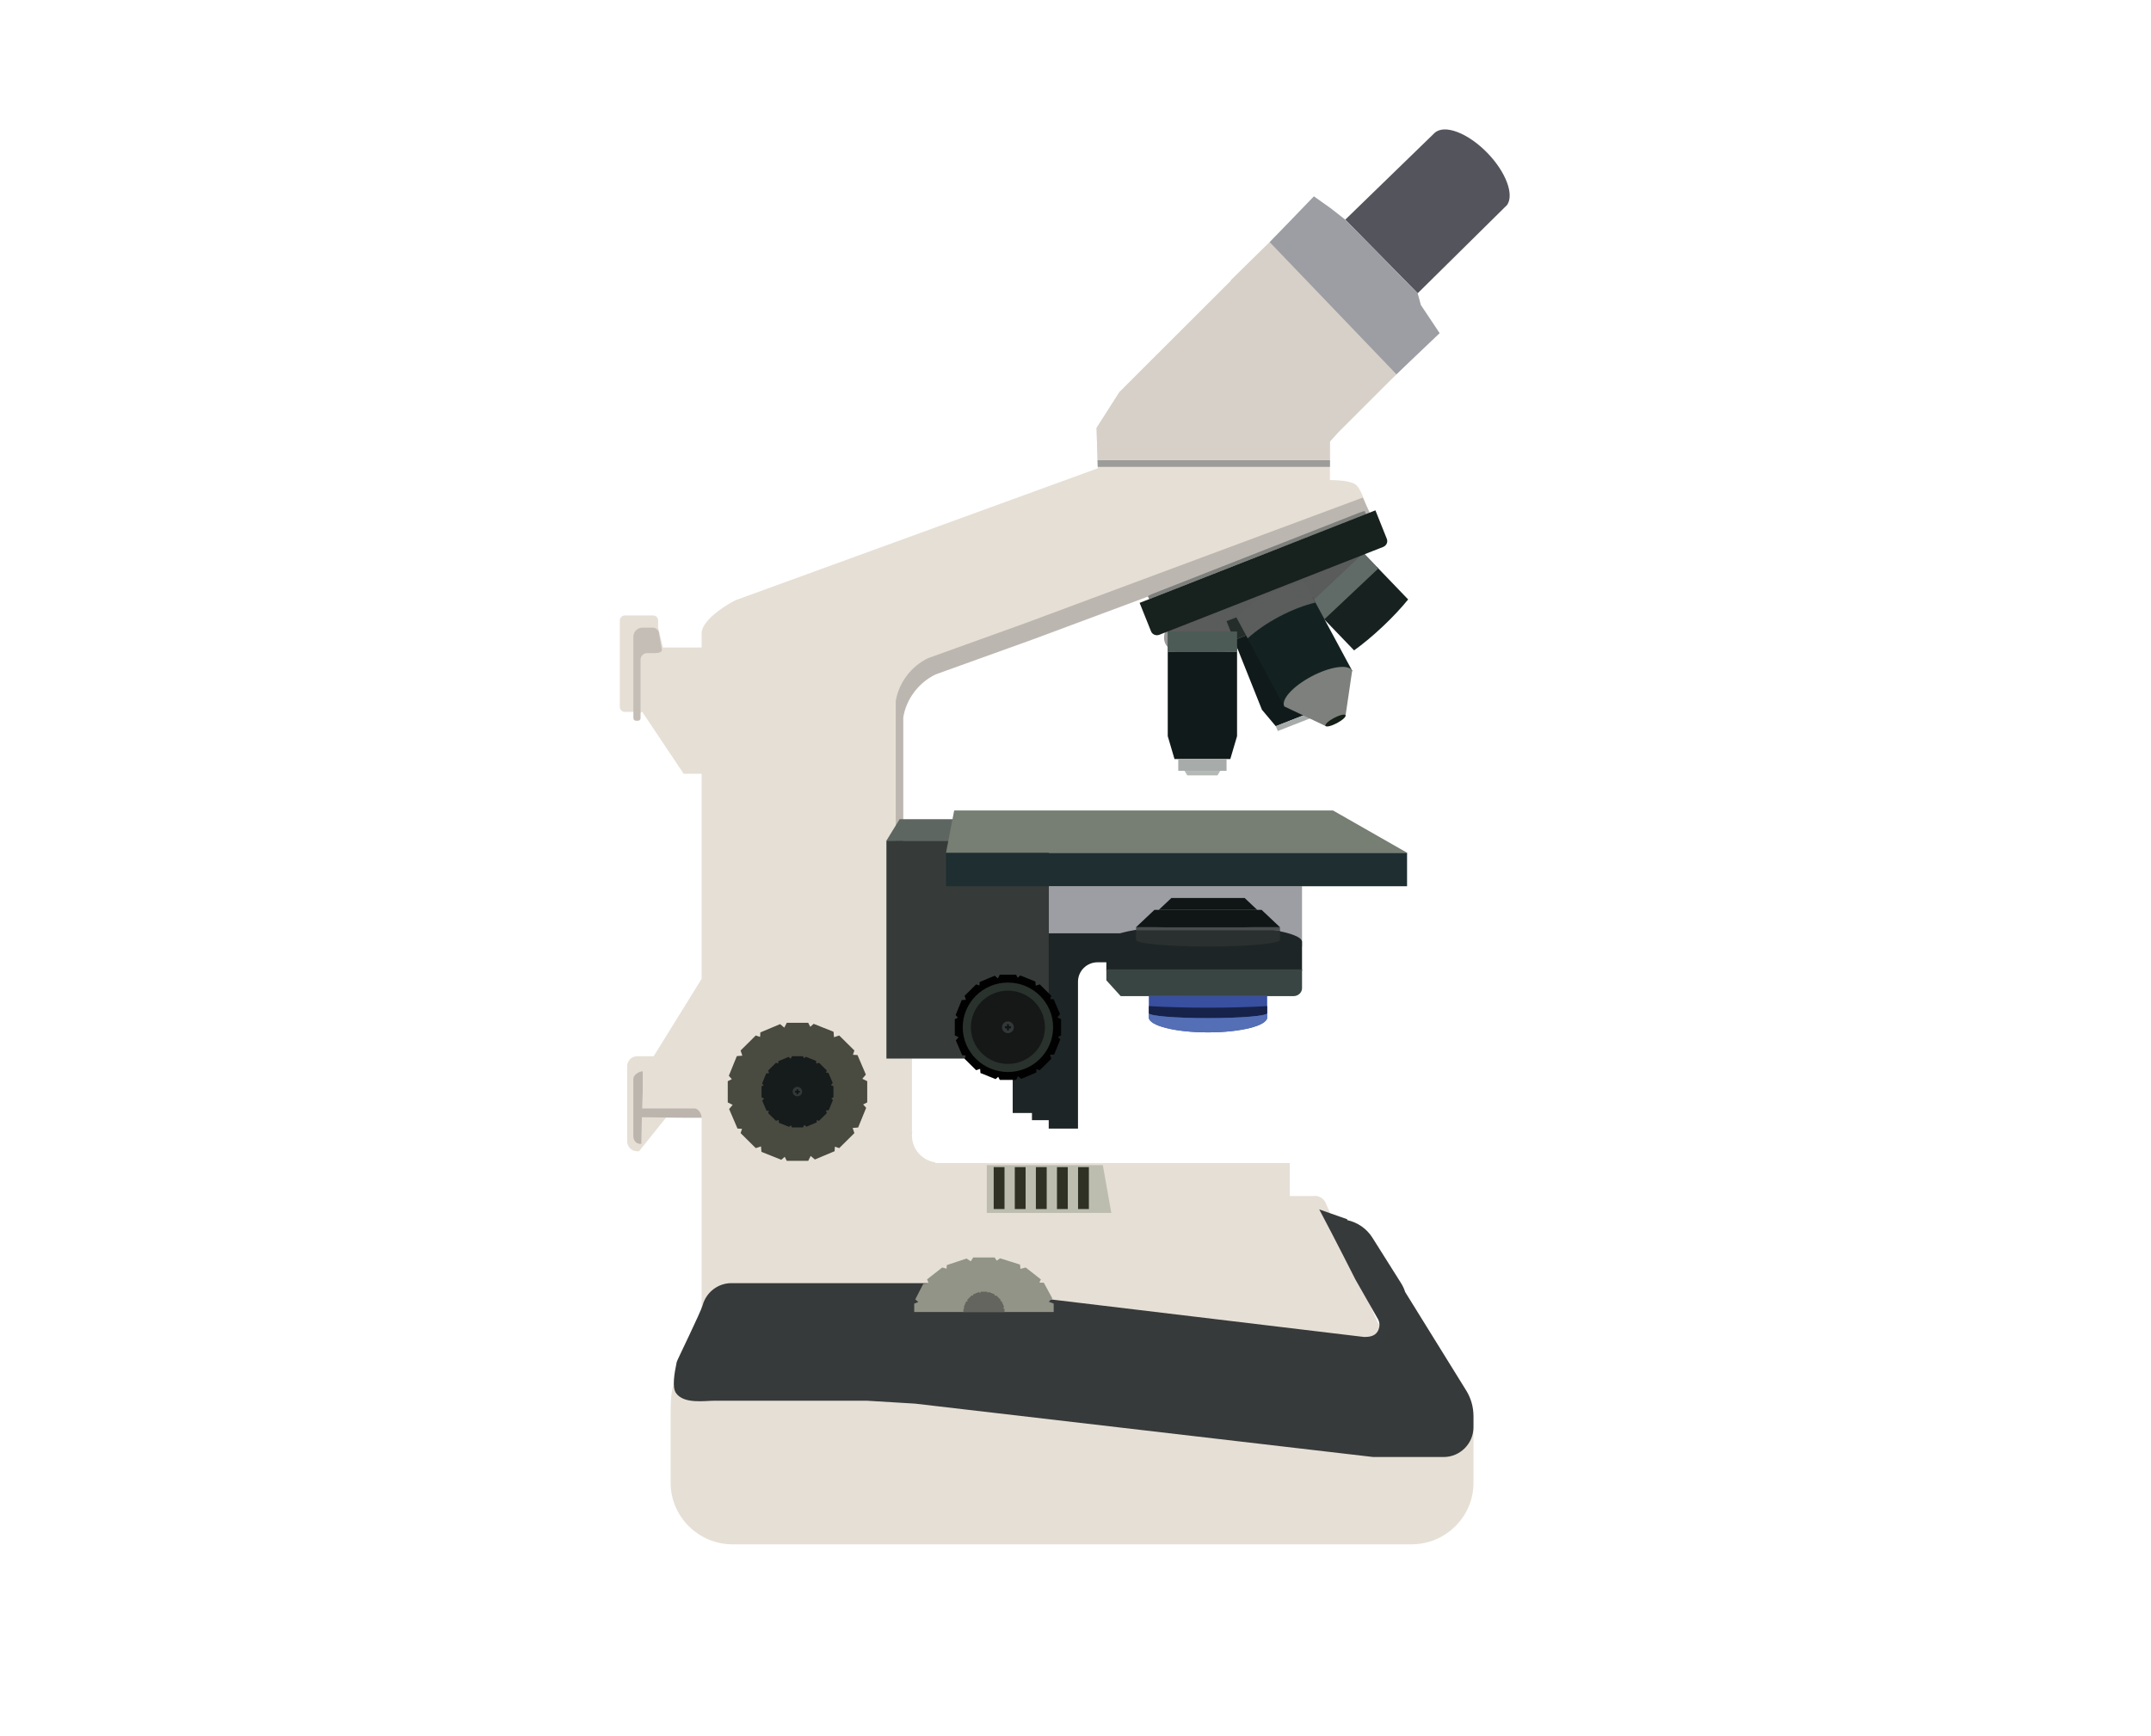
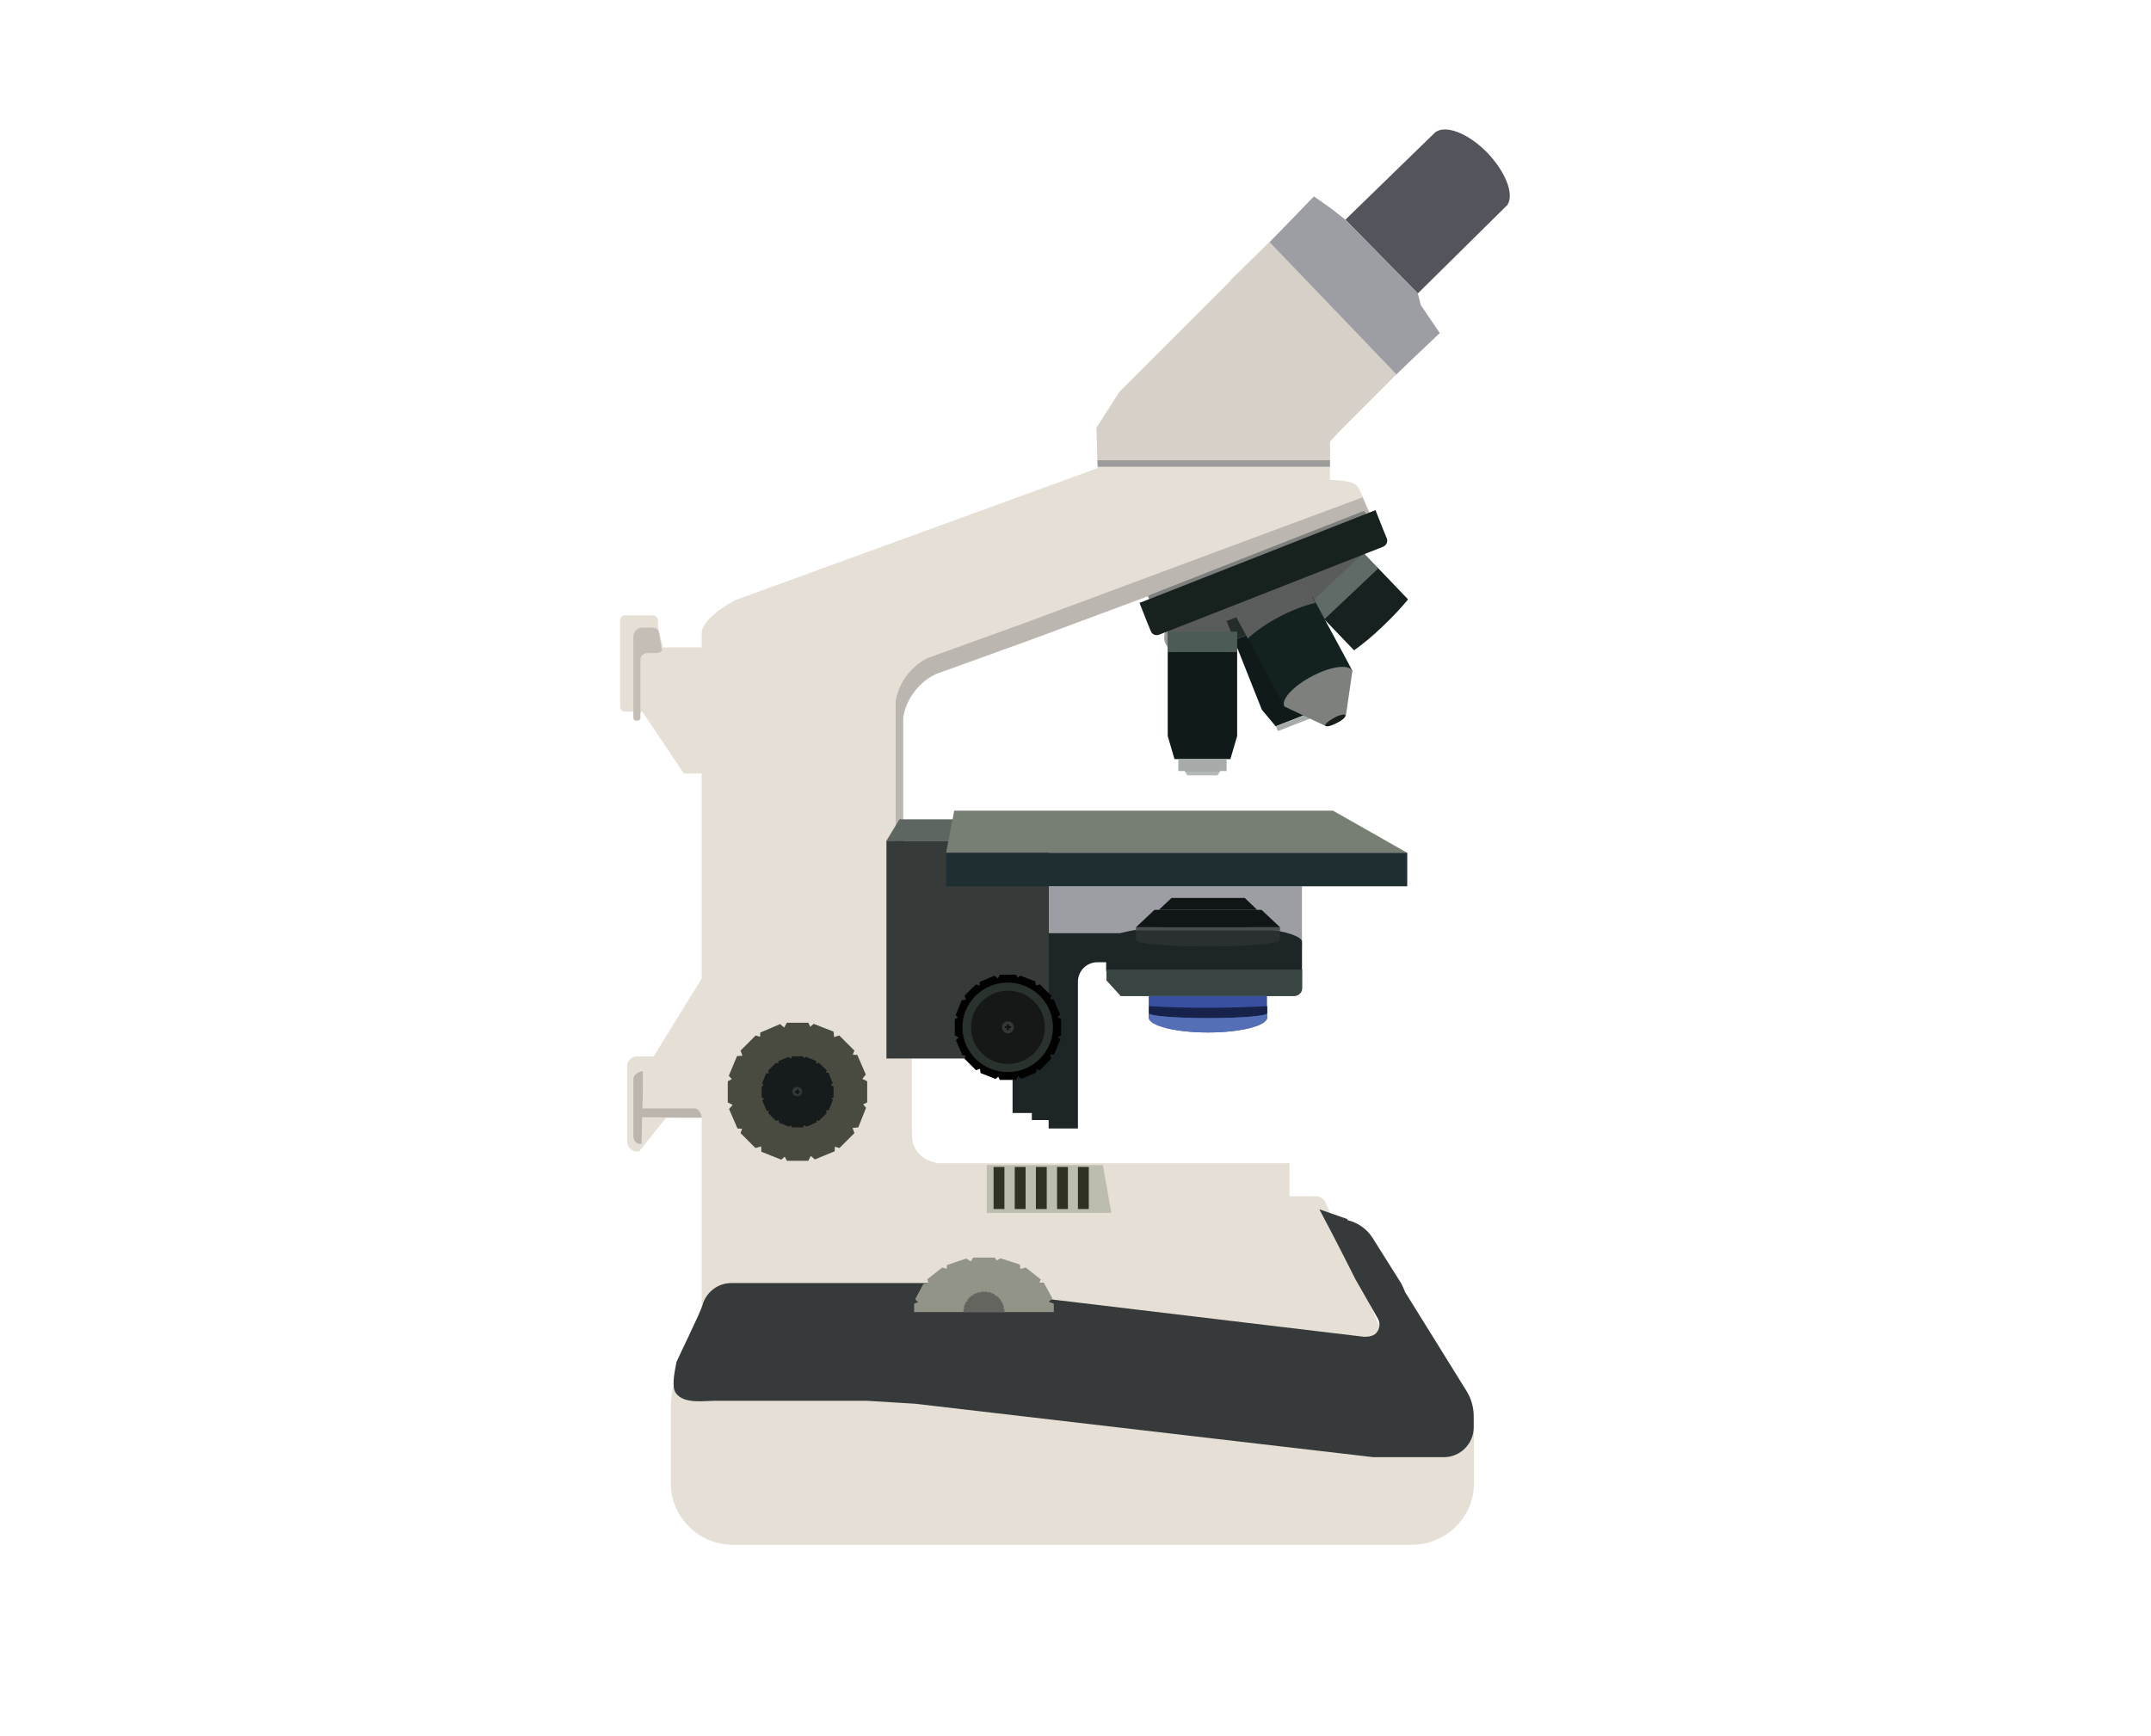
- <svg xmlns="http://www.w3.org/2000/svg" version="1.1" x="0px" y="0px" viewBox="0 0 792.998 640.101" enable-background="new 0 0 792.998 640.101" xml:space="preserve">
-   <path fill="#E6DFD5" d="M520.361,500.29c0,0-11.652-10.822-12.609-13.016l-19.014-43.709c-0.588-1.354-1.803-2.258-3.17-2.533  l-0.004-0.016h-0.062c-0.51-0.094-1.035-0.09-1.561,0h-8.455V428.86H344.832v-0.27c-4.879-0.705-8.632-4.854-8.632-9.879  c0-0.496,0.05-0.977,0.12-1.453h-0.12v-27.016h-4.089V263.626c1.056-6.756,5.684-12.873,11.895-15.865l35.742-12.866l124.531-46.342  c0,0-2.123-8.442-4.742-10.045c-2.615-1.603-9.248-1.488-9.248-1.488v-14.195l3.074-3.434l18.746-18.728l7.002-6.873l-5.156-8.511  l-7.553-9.157l-5.395-5.953l-9.869-10.531l-10.023-10.684l-7.395-5.185l-20.008,19.634l0.105,0.107l-41.143,41.099l-8.411,13.181  l0.463,14.881l-133.43,48.596c-1.019,0.367-12.633,6.698-12.633,12.305v5.182h-14.266l-1.776-7.378v-2.627  c0-1-0.826-1.815-1.835-1.815h-10.436c-1.01,0-1.835,0.815-1.835,1.815v31.928c0,0.997,0.826,1.816,1.835,1.816h5.331v0.595  l0.907-0.595h0.184l15.274,22.823h6.615v75.608l-17.669,28.537h-6.087c-2.03,0-3.691,1.645-3.691,3.652v27.738  c0,2.01,1.661,3.652,3.691,3.652h0.686l9.947-12.385l0.17-0.047h12.957v88.758c0,0.814,0.097,1.609,0.27,2.375  c-4.251,2.375-8.497,2.738-10.513,7.168c-1.282,2.822-1.173,9.266-1.173,12.545v23.891c0,12.443,10.286,22.625,22.852,22.625  h250.266c12.566,0,22.852-10.182,22.852-22.625v-23.891C543.215,514.792,532.93,500.29,520.361,500.29" />
-   <line fill="none" x1="337.093" y1="391.167" x2="334.32" y2="391.167" />
-   <path fill="#BCB6B0" d="M333.004,264.549c1.057-6.756,5.686-12.874,11.895-15.864l35.742-12.868l124.531-46.34l-2.775-5.999  l-124.528,46.34l-35.742,12.868c-6.21,2.991-10.841,9.108-11.896,15.866v126.619h2.773V264.549z" />
-   <path fill="#ADA598" d="M433.402,145.654c2.979,0,2.98-4.579,0-4.579C430.426,141.074,430.42,145.654,433.402,145.654" />
-   <polygon fill="#D7D0C8" points="490.289,172.133 490.289,162.824 493.357,159.391 512.107,140.663 519.109,133.788 513.951,125.276   506.398,116.119 501,110.167 491.135,99.635 481.115,88.951 473.715,83.767 453.713,103.399 453.822,103.506 412.676,144.607   404.265,157.788 404.712,172.133 " />
-   <polygon fill="#9C9C9A" points="404.633,169.693 404.712,172.136 490.289,172.136 490.289,169.693 " />
-   <path fill="#BCB5AD" d="M236.958,395.03c-1.359,0-3.461,1.256-3.461,2.787v21.166c0,1.533,1.114,2.787,2.47,2.787h0.459l0.184-8.586  l0.347-10.988v-5.15v-2.016H236.958z" />
-   <path fill="#BCB5AD" d="M258.672,412.142c0-1.346-1.163-3.426-2.583-3.426h-19.615c-1.423,0-2.584,1.1-2.584,2.443v0.76  l18.138,0.223h4.772H258.672L258.672,412.142z" />
-   <path fill="#C4BEB7" d="M240.591,231.429h-3.753c-1.827,0-3.324,1.483-3.324,3.293v3.714v26.398c0,0.503,0.415,0.911,0.921,0.911  h0.792c0.508,0,0.921-0.408,0.921-0.911v-21.584c0-1.343,1.101-2.433,2.459-2.433h1.985c1.322,0,3.419,0.081,3.419-1.229  l-1.014-5.778C242.997,232.5,241.914,231.429,240.591,231.429" />
-   <path fill="#373A3A" d="M518.041,476.403c-0.361-1.121-0.854-2.221-1.51-3.26l-10.57-16.775c-2.166-3.432-5.539-5.65-9.225-6.467  l-0.107-0.35l-10.271-3.609c6.068,11.43,12.881,24.955,13.316,25.811l8.398,14.73c0.441,0.869,0.611,1.865,0.424,2.822  c-0.494,2.479-2.186,3.662-5.197,3.662h-0.49l-120.438-14.445c0.32-2.031,1.196-3.883,2.463-5.395h-49.832h-4.57h-60.793  c-5.028,0-9.293,3.436-10.575,8.078c-0.726,2.629-9.44,20.332-9.575,20.973c-0.918,4.398-1.765,9.379-0.242,11.518  c2.913,4.088,10.496,2.779,14.36,2.779h55.856l17.888,1.08l168.885,19.68h26.01c6.033,0,10.969-4.945,10.969-10.986v-4.141  c0-3.33-0.93-6.588-2.689-9.424L518.041,476.403z" />
-   <path fill="#54555C" d="M548.455,56.504c-7.229-7.511-16.01-10.846-19.611-7.45c-0.283,0.271-32.887,31.932-32.887,31.932  l26.699,27.151l32.961-32.559C558.258,71.792,555.248,63.56,548.455,56.504" />
-   <polygon fill="#9C9EA3" points="495.953,80.988 490.518,76.741 484.387,72.394 468.096,89.283 514.812,138.004 530.75,122.845   523.82,112.456 522.652,108.138 507.812,93.045 " />
-   <rect x="386.688" y="326.783" fill="#9C9EA3" width="93.324" height="22.223" />
-   <polygon fill="#5D6660" points="386.688,309.962 326.796,309.962 331.65,302.057 386.688,302.057 " />
-   <polygon fill="#363B39" points="326.796,309.962 326.796,390.323 373.35,390.323 373.35,376.433 386.688,376.433 386.688,309.962   " />
-   <rect x="348.766" y="314.419" fill="#1E2E31" width="169.965" height="12.363" />
-   <polygon fill="#777E73" points="351.771,298.851 491.443,298.851 518.73,314.419 348.766,314.419 " />
-   <polygon fill="#494A40" points="317.899,397.767 319.216,396.233 319.114,395.993 316.231,389.269 316.128,389.028 314.448,388.927   314.981,387.345 314.796,387.161 309.577,381.995 309.392,381.81 307.465,382.448 307.303,380.444 307.061,380.345 300.217,377.608   299.973,377.509 298.712,378.614 297.96,377.126 297.699,377.126 290.318,377.126 290.054,377.126 289.146,378.923 287.602,377.618   287.36,377.72 280.565,380.573 280.323,380.675 280.219,382.341 278.623,381.81 278.438,381.995 273.219,387.161 273.034,387.345   273.675,389.257 271.651,389.415 271.552,389.651 268.789,396.429 268.692,396.671 269.804,397.919 268.299,398.665   268.299,398.923 268.299,406.229 268.299,406.489 270.116,407.39 268.798,408.919 268.9,409.157 271.785,415.882 271.886,416.126   273.566,416.228 273.034,417.808 273.219,417.989 278.438,423.157 278.623,423.341 280.551,422.704 280.714,424.71 280.956,424.806   287.798,427.544 288.043,427.64 289.302,426.54 290.054,428.03 290.318,428.03 297.699,428.03 297.96,428.03 298.869,426.231   300.415,427.534 300.656,427.433 307.45,424.579 307.69,424.478 307.796,422.813 309.392,423.341 309.577,423.157 314.796,417.989   314.981,417.808 314.339,415.901 316.366,415.743 316.462,415.497 319.228,408.726 319.325,408.483 318.212,407.235   319.716,406.489 319.716,406.229 319.716,398.923 319.716,398.665 " />
-   <polygon fill="#919486" points="388.457,483.767 388.457,480.88 388.457,480.677 386.641,479.966 387.957,478.757 387.855,478.565   384.972,473.253 384.869,473.065 383.191,472.985 383.722,471.735 383.537,471.589 378.318,467.509 378.133,467.364   376.207,467.868 376.045,466.286 375.801,466.204 368.957,464.042 368.713,463.966 367.453,464.837 366.7,463.661 366.438,463.661   359.059,463.661 358.796,463.661 357.886,465.083 356.341,464.054 356.1,464.132 349.307,466.388 349.062,466.466 348.958,467.78   347.363,467.364 347.178,467.509 341.96,471.589 341.773,471.735 342.418,473.241 340.393,473.368 340.293,473.556 337.529,478.911   337.43,479.099 338.543,480.087 337.039,480.677 337.039,480.88 337.039,483.767 " />
-   <polygon fill="#63655E" points="370.314,483.767 370.314,482.69 370.314,482.614 369.779,482.351 370.169,481.899 370.137,481.831   369.289,479.853 369.258,479.778 368.764,479.749 368.92,479.284 368.867,479.231 367.332,477.708 367.275,477.655 366.708,477.845   366.661,477.249 366.59,477.224 364.575,476.417 364.504,476.388 364.133,476.714 363.91,476.274 363.834,476.274 361.662,476.274   361.584,476.274 361.318,476.806 360.863,476.419 360.791,476.452 358.793,477.292 358.719,477.321 358.69,477.812 358.219,477.655   358.166,477.708 356.627,479.231 356.574,479.284 356.764,479.845 356.168,479.89 356.139,479.966 355.325,481.956 355.296,482.028   355.625,482.397 355.182,482.614 355.182,482.69 355.182,483.767 " />
-   <polygon fill="#161B1B" points="306.319,400.097 306.997,399.308 306.946,399.183 305.459,395.718 305.406,395.593 304.542,395.54   304.816,394.728 304.722,394.632 302.032,391.97 301.936,391.876 300.941,392.202 300.86,391.169 300.735,391.12 297.208,389.71   297.084,389.659 296.433,390.228 296.043,389.46 295.91,389.46 292.106,389.46 291.97,389.46 291.502,390.386 290.706,389.712   290.581,389.767 287.08,391.237 286.957,391.29 286.902,392.146 286.079,391.876 285.983,391.97 283.296,394.632 283.199,394.728   283.53,395.712 282.487,395.794 282.435,395.915 281.01,399.407 280.959,399.532 281.534,400.177 280.758,400.558 280.758,400.694   280.758,404.456 280.758,404.593 281.695,405.054 281.018,405.843 281.071,405.97 282.555,409.433 282.608,409.556 283.472,409.612   283.199,410.425 283.296,410.521 285.983,413.181 286.079,413.278 287.072,412.952 287.155,413.983 287.281,414.032   290.808,415.444 290.934,415.493 291.585,414.923 291.97,415.692 292.106,415.692 295.91,415.692 296.043,415.692 296.513,414.765   297.309,415.438 297.434,415.386 300.935,413.915 301.059,413.864 301.113,413.005 301.936,413.278 302.032,413.181   304.722,410.521 304.816,410.425 304.486,409.442 305.528,409.36 305.579,409.237 307.005,405.747 307.055,405.62 306.481,404.978   307.257,404.593 307.257,404.456 307.257,400.694 307.257,400.558 " />
-   <path fill="#323737" d="M295.72,402.493c0,0.955-0.785,1.736-1.752,1.736c-0.969,0-1.756-0.779-1.756-1.736  c0-0.961,0.788-1.74,1.756-1.74C294.935,400.753,295.72,401.532,295.72,402.493" />
-   <polygon fill="#111314" points="294.867,402.288 294.256,402.288 294.256,401.683 293.675,401.683 293.675,402.288 293.062,402.288   293.062,402.862 293.675,402.862 293.675,403.47 294.256,403.47 294.256,402.862 294.867,402.862 " />
+ <svg xmlns="http://www.w3.org/2000/svg" version="1.1" id="Layer_1" x="0px" y="0px" viewBox="0 0 793 640.1" style="enable-background:new 0 0 793 640.1;" xml:space="preserve">
+   <style type="text/css">
+ 	.st0{fill:#E6DFD5;}
+ 	.st1{fill:none;}
+ 	.st2{fill:#BCB6B0;}
+ 	.st3{fill:#ADA598;}
+ 	.st4{fill:#D7D0C8;}
+ 	.st5{fill:#9C9C9A;}
+ 	.st6{fill:#BCB5AD;}
+ 	.st7{fill:#C4BEB7;}
+ 	.st8{fill:#373A3A;}
+ 	.st9{fill:#54555C;}
+ 	.st10{fill:#9C9EA3;}
+ 	.st11{fill:#5D6660;}
+ 	.st12{fill:#363B39;}
+ 	.st13{fill:#1E2E31;}
+ 	.st14{fill:#777E73;}
+ 	.st15{fill:#494A40;}
+ 	.st16{fill:#919486;}
+ 	.st17{fill:#63655E;}
+ 	.st18{fill:#161B1B;}
+ 	.st19{fill:#323737;}
+ 	.st20{fill:#111314;}
+ 	.st21{fill:#1E2526;}
+ 	.st22{fill:#2A302F;}
+ 	.st23{fill:#4A4D4E;}
+ 	.st24{fill:#101516;}
+ 	.st25{fill:#394542;}
+ 	.st26{fill:#394F9F;}
+ 	.st27{fill:#162249;}
+ 	.st28{fill:#546FB5;}
+ 	.st29{fill:#010101;}
+ 	.st30{fill:#29322C;}
+ 	.st31{fill:#151817;}
+ 	.st32{fill:#989998;}
+ 	.st33{fill:#5A5B5B;}
+ 	.st34{fill:#111A1A;}
+ 	.st35{fill:#A7ACAA;}
+ 	.st36{fill:#252D2A;}
+ 	.st37{fill:#162120;}
+ 	.st38{fill:#606B67;}
+ 	.st39{fill:#132221;}
+ 	.st40{fill:#7D807C;}
+ 	.st41{fill:#161E18;}
+ 	.st42{fill:#5A5D5B;}
+ 	.st43{opacity:0.46;}
+ 	.st44{fill:#5B675F;}
+ 	.st45{fill:#4C5B56;}
+ 	.st46{fill:#17211D;}
+ 	.st47{fill:#BCBDAF;}
+ 	.st48{fill:#2F3124;}
+ </style>
+   <path class="st0" d="M520.4,500.3c0,0-11.7-10.8-12.6-13l-19-43.7c-0.6-1.4-1.8-2.3-3.2-2.5l0,0h-0.1c-0.5-0.1-1-0.1-1.6,0h-8.5  v-12.2H344.8v-0.3c-4.9-0.7-8.6-4.9-8.6-9.9c0-0.5,0-1,0.1-1.5h-0.1v-27h-4.1V263.6c1.1-6.8,5.7-12.9,11.9-15.9l35.7-12.9  l124.5-46.3c0,0-2.1-8.4-4.7-10c-2.6-1.6-9.2-1.5-9.2-1.5v-14.2l3.1-3.4l18.7-18.7l7-6.9l-5.2-8.5l-7.6-9.2l-5.4-6l-9.9-10.5  l-10-10.7l-7.4-5.2l-20,19.6l0.1,0.1l-41.1,41.1l-8.4,13.2l0.5,14.9l-133.4,48.6c-1,0.4-12.6,6.7-12.6,12.3v5.2h-14.3l-1.8-7.4v-2.6  c0-1-0.8-1.8-1.8-1.8h-10.4c-1,0-1.8,0.8-1.8,1.8v31.9c0,1,0.8,1.8,1.8,1.8h5.3v0.6l0.9-0.6h0.2l15.3,22.8h6.6v75.6L241,389.5h-6.1  c-2,0-3.7,1.6-3.7,3.7v27.7c0,2,1.7,3.7,3.7,3.7h0.7l9.9-12.4l0.2,0h13v88.8c0,0.8,0.1,1.6,0.3,2.4c-4.3,2.4-8.5,2.7-10.5,7.2  c-1.3,2.8-1.2,9.3-1.2,12.5v23.9c0,12.4,10.3,22.6,22.9,22.6h250.3c12.6,0,22.9-10.2,22.9-22.6v-23.9  C543.2,514.8,532.9,500.3,520.4,500.3" />
+   <line class="st1" x1="337.1" y1="391.2" x2="334.3" y2="391.2" />
+   <path class="st2" d="M333,264.5c1.1-6.8,5.7-12.9,11.9-15.9l35.7-12.9l124.5-46.3l-2.8-6l-124.5,46.3l-35.7,12.9  c-6.2,3-10.8,9.1-11.9,15.9v126.6h2.8L333,264.5L333,264.5z" />
+   <path class="st3" d="M433.4,145.7c3,0,3-4.6,0-4.6C430.4,141.1,430.4,145.7,433.4,145.7" />
+   <polygon class="st4" points="490.3,172.1 490.3,162.8 493.4,159.4 512.1,140.7 519.1,133.8 514,125.3 506.4,116.1 501,110.2   491.1,99.6 481.1,89 473.7,83.8 453.7,103.4 453.8,103.5 412.7,144.6 404.3,157.8 404.7,172.1 " />
+   <polygon class="st5" points="404.6,169.7 404.7,172.1 490.3,172.1 490.3,169.7 " />
+   <path class="st6" d="M237,395c-1.4,0-3.5,1.3-3.5,2.8V419c0,1.5,1.1,2.8,2.5,2.8h0.5l0.2-8.6l0.3-11V397L237,395L237,395L237,395z" />
+   <path class="st6" d="M258.7,412.1c0-1.3-1.2-3.4-2.6-3.4h-19.6c-1.4,0-2.6,1.1-2.6,2.4v0.8l18.1,0.2h4.8H258.7L258.7,412.1z" />
+   <path class="st7" d="M240.6,231.4h-3.8c-1.8,0-3.3,1.5-3.3,3.3v3.7v26.4c0,0.5,0.4,0.9,0.9,0.9h0.8c0.5,0,0.9-0.4,0.9-0.9v-21.6  c0-1.3,1.1-2.4,2.5-2.4h2c1.3,0,3.4,0.1,3.4-1.2l-1-5.8C243,232.5,241.9,231.4,240.6,231.4" />
+   <path class="st8" d="M518,476.4c-0.4-1.1-0.9-2.2-1.5-3.3L506,456.4c-2.2-3.4-5.5-5.6-9.2-6.5l-0.1-0.4l-10.3-3.6  c6.1,11.4,12.9,25,13.3,25.8l8.4,14.7c0.4,0.9,0.6,1.9,0.4,2.8c-0.5,2.5-2.2,3.7-5.2,3.7h-0.5l-120.4-14.4c0.3-2,1.2-3.9,2.5-5.4  H335h-4.6h-60.8c-5,0-9.3,3.4-10.6,8.1c-0.7,2.6-9.4,20.3-9.6,21c-0.9,4.4-1.8,9.4-0.2,11.5c2.9,4.1,10.5,2.8,14.4,2.8h55.9  l17.9,1.1l168.9,19.7h26c6,0,11-4.9,11-11v-4.1c0-3.3-0.9-6.6-2.7-9.4L518,476.4z" />
+   <path class="st9" d="M548.5,56.5c-7.2-7.5-16-10.8-19.6-7.5C528.6,49.3,496,81,496,81l26.7,27.2l33-32.6  C558.3,71.8,555.2,63.6,548.5,56.5" />
+   <polygon class="st10" points="496,81 490.5,76.7 484.4,72.4 468.1,89.3 514.8,138 530.8,122.8 523.8,112.5 522.7,108.1 507.8,93 " />
+   <rect x="386.7" y="326.8" class="st10" width="93.3" height="22.2" />
+   <polygon class="st11" points="386.7,310 326.8,310 331.6,302.1 386.7,302.1 " />
+   <polygon class="st12" points="326.8,310 326.8,390.3 373.4,390.3 373.4,376.4 386.7,376.4 386.7,310 " />
+   <rect x="348.8" y="314.4" class="st13" width="170" height="12.4" />
+   <polygon class="st14" points="351.8,298.9 491.4,298.9 518.7,314.4 348.8,314.4 " />
+   <polygon class="st15" points="317.9,397.8 319.2,396.2 319.1,396 316.2,389.3 316.1,389 314.4,388.9 315,387.3 314.8,387.2   309.6,382 309.4,381.8 307.5,382.4 307.3,380.4 307.1,380.3 300.2,377.6 300,377.5 298.7,378.6 298,377.1 297.7,377.1 290.3,377.1   290.1,377.1 289.1,378.9 287.6,377.6 287.4,377.7 280.6,380.6 280.3,380.7 280.2,382.3 278.6,381.8 278.4,382 273.2,387.2   273,387.3 273.7,389.3 271.7,389.4 271.6,389.7 268.8,396.4 268.7,396.7 269.8,397.9 268.3,398.7 268.3,398.9 268.3,406.2   268.3,406.5 270.1,407.4 268.8,408.9 268.9,409.2 271.8,415.9 271.9,416.1 273.6,416.2 273,417.8 273.2,418 278.4,423.2   278.6,423.3 280.6,422.7 280.7,424.7 281,424.8 287.8,427.5 288,427.6 289.3,426.5 290.1,428 290.3,428 297.7,428 298,428   298.9,426.2 300.4,427.5 300.7,427.4 307.5,424.6 307.7,424.5 307.8,422.8 309.4,423.3 309.6,423.2 314.8,418 315,417.8   314.3,415.9 316.4,415.7 316.5,415.5 319.2,408.7 319.3,408.5 318.2,407.2 319.7,406.5 319.7,406.2 319.7,398.9 319.7,398.7 " />
+   <polygon class="st16" points="388.5,483.8 388.5,480.9 388.5,480.7 386.6,480 388,478.8 387.9,478.6 385,473.3 384.9,473.1   383.2,473 383.7,471.7 383.5,471.6 378.3,467.5 378.1,467.4 376.2,467.9 376,466.3 375.8,466.2 369,464 368.7,464 367.5,464.8   366.7,463.7 366.4,463.7 359.1,463.7 358.8,463.7 357.9,465.1 356.3,464.1 356.1,464.1 349.3,466.4 349.1,466.5 349,467.8   347.4,467.4 347.2,467.5 342,471.6 341.8,471.7 342.4,473.2 340.4,473.4 340.3,473.6 337.5,478.9 337.4,479.1 338.5,480.1   337,480.7 337,480.9 337,483.8 " />
+   <polygon class="st17" points="370.3,483.8 370.3,482.7 370.3,482.6 369.8,482.4 370.2,481.9 370.1,481.8 369.3,479.9 369.3,479.8   368.8,479.7 368.9,479.3 368.9,479.2 367.3,477.7 367.3,477.7 366.7,477.8 366.7,477.2 366.6,477.2 364.6,476.4 364.5,476.4   364.1,476.7 363.9,476.3 363.8,476.3 361.7,476.3 361.6,476.3 361.3,476.8 360.9,476.4 360.8,476.5 358.8,477.3 358.7,477.3   358.7,477.8 358.2,477.7 358.2,477.7 356.6,479.2 356.6,479.3 356.8,479.8 356.2,479.9 356.1,480 355.3,482 355.3,482 355.6,482.4   355.2,482.6 355.2,482.7 355.2,483.8 " />
+   <polygon class="st18" points="306.3,400.1 307,399.3 306.9,399.2 305.5,395.7 305.4,395.6 304.5,395.5 304.8,394.7 304.7,394.6   302,392 301.9,391.9 300.9,392.2 300.9,391.2 300.7,391.1 297.2,389.7 297.1,389.7 296.4,390.2 296,389.5 295.9,389.5 292.1,389.5   292,389.5 291.5,390.4 290.7,389.7 290.6,389.8 287.1,391.2 287,391.3 286.9,392.1 286.1,391.9 286,392 283.3,394.6 283.2,394.7   283.5,395.7 282.5,395.8 282.4,395.9 281,399.4 281,399.5 281.5,400.2 280.8,400.6 280.8,400.7 280.8,404.5 280.8,404.6   281.7,405.1 281,405.8 281.1,406 282.6,409.4 282.6,409.6 283.5,409.6 283.2,410.4 283.3,410.5 286,413.2 286.1,413.3 287.1,413   287.2,414 287.3,414 290.8,415.4 290.9,415.5 291.6,414.9 292,415.7 292.1,415.7 295.9,415.7 296,415.7 296.5,414.8 297.3,415.4   297.4,415.4 300.9,413.9 301.1,413.9 301.1,413 301.9,413.3 302,413.2 304.7,410.5 304.8,410.4 304.5,409.4 305.5,409.4   305.6,409.2 307,405.7 307.1,405.6 306.5,405 307.3,404.6 307.3,404.5 307.3,400.7 307.3,400.6 " />
+   <path class="st19" d="M295.7,402.5c0,1-0.8,1.7-1.8,1.7c-1,0-1.8-0.8-1.8-1.7c0-1,0.8-1.7,1.8-1.7  C294.9,400.8,295.7,401.5,295.7,402.5" />
+   <polygon class="st20" points="294.9,402.3 294.3,402.3 294.3,401.7 293.7,401.7 293.7,402.3 293.1,402.3 293.1,402.9 293.7,402.9   293.7,403.5 294.3,403.5 294.3,402.9 294.9,402.9 " />
  <g id="adjustDHeight">
-     <path fill="#1E2526" d="M397.416,344.132h-10.791v10.684v35.355h-13.277v20.229h7.099v2.643h6.18v3.105h10.794v-5.748v-2.287v-4.326  v-13.611v-28.2c0-3.953,3.235-7.157,7.226-7.157h16.489v-10.682H397.42v-0.004H397.416z" />
-     <path fill="#1E2526" d="M443.941,341.104c-19.924,0-36.069,2.77-36.069,6.182v1.271v4.761v4.403c0,2.583,16.146,4.678,36.069,4.678  c19.922,0,36.07-2.095,36.07-4.678v-4.403v-4.761v-1.271C480.012,343.873,463.863,341.104,443.941,341.104" />
-     <path fill="#2A302F" d="M418.816,343.053v3.51c0,1.351,11.881,2.442,26.533,2.442c14.654,0,26.533-1.094,26.533-2.442v-3.51H418.816  z" />
-     <rect x="418.816" y="341.89" fill="#4A4D4E" width="53.066" height="1.163" />
-     <polygon fill="#101516" points="465.098,335.481 453.453,335.481 449.402,335.481 441.299,335.481 427.627,335.481 425.602,335.481   418.816,341.89 427.627,341.89 441.299,341.89 449.402,341.89 453.453,341.89 471.883,341.89 " />
-     <polygon fill="#101516" points="458.85,331.107 450.889,331.107 448.121,331.107 442.584,331.107 433.236,331.107 431.855,331.107   427.213,335.481 433.236,335.481 442.584,335.481 448.121,335.481 450.889,335.481 463.486,335.481 " />
-     <path fill="#394542" d="M479.242,357.451h-2.373h-4.037h-28.273h-23.242h-5.961h-2.148h-5.333v4.024l5.29,5.82h8.152h12.393h43.164  c1.736,0,3.141-1.311,3.141-2.928v-1.971v-2.017v-2.93H479.242L479.242,357.451z" />
-     <path fill="#394F9F" d="M423.537,367.298v2.617v5.256c0,3.033,9.768,5.492,21.812,5.492c12.047,0,21.814-2.463,21.814-5.492v-5.256  v-2.617H423.537z" />
-     <path fill="#162249" d="M445.35,371.558c-8.146,0-15.674-0.219-21.812-0.588v2.613c0,1.008,9.766,1.824,21.812,1.824  s21.814-0.816,21.814-1.824v-2.613C461.023,371.339,453.496,371.558,445.35,371.558" />
-     <path fill="#546FB5" d="M445.35,375.409c-12.047,0-21.812-0.818-21.812-1.824v1.582c0,3.035,9.766,5.496,21.812,5.496  s21.814-2.463,21.814-5.496v-1.582C467.164,374.591,457.396,375.409,445.35,375.409" />
+     <path class="st21" d="M397.4,344.1h-10.8v10.7v35.4h-13.3v20.2h7.1v2.6h6.2v3.1h10.8v-5.7v-2.3v-4.3v-13.6V362c0-4,3.2-7.2,7.2-7.2   h16.5v-10.7L397.4,344.1L397.4,344.1L397.4,344.1L397.4,344.1z" />
+     <path class="st21" d="M443.9,341.1c-19.9,0-36.1,2.8-36.1,6.2v1.3v4.8v4.4c0,2.6,16.1,4.7,36.1,4.7c19.9,0,36.1-2.1,36.1-4.7v-4.4   v-4.8v-1.3C480,343.9,463.9,341.1,443.9,341.1" />
+     <path class="st22" d="M418.8,343.1v3.5c0,1.4,11.9,2.4,26.5,2.4c14.7,0,26.5-1.1,26.5-2.4v-3.5H418.8z" />
+     <rect x="418.8" y="341.9" class="st23" width="53.1" height="1.2" />
+     <polygon class="st24" points="465.1,335.5 453.5,335.5 449.4,335.5 441.3,335.5 427.6,335.5 425.6,335.5 418.8,341.9 427.6,341.9    441.3,341.9 449.4,341.9 453.5,341.9 471.9,341.9  " />
+     <polygon class="st24" points="458.9,331.1 450.9,331.1 448.1,331.1 442.6,331.1 433.2,331.1 431.9,331.1 427.2,335.5 433.2,335.5    442.6,335.5 448.1,335.5 450.9,335.5 463.5,335.5  " />
+     <path class="st25" d="M479.2,357.5h-2.4h-4h-28.3h-23.2h-6h-2.1h-5.3v4l5.3,5.8h8.2h12.4h43.2c1.7,0,3.1-1.3,3.1-2.9v-2v-2v-2.9   L479.2,357.5L479.2,357.5z" />
+     <path class="st26" d="M423.5,367.3v2.6v5.3c0,3,9.8,5.5,21.8,5.5c12,0,21.8-2.5,21.8-5.5v-5.3v-2.6H423.5z" />
+     <path class="st27" d="M445.4,371.6c-8.1,0-15.7-0.2-21.8-0.6v2.6c0,1,9.8,1.8,21.8,1.8s21.8-0.8,21.8-1.8V371   C461,371.3,453.5,371.6,445.4,371.6" />
+     <path class="st28" d="M445.4,375.4c-12,0-21.8-0.8-21.8-1.8v1.6c0,3,9.8,5.5,21.8,5.5s21.8-2.5,21.8-5.5v-1.6   C467.2,374.6,457.4,375.4,445.4,375.4" />
  </g>
  <g id="draggableDiaphragm">
-     <polygon fill="#010101" points="389.803,375.118 390.807,373.95 390.728,373.769 388.531,368.642 388.451,368.46 387.173,368.38   387.578,367.175 387.438,367.037 383.46,363.098 383.316,362.958 381.85,363.442 381.725,361.915 381.541,361.838 376.323,359.754   376.139,359.682 375.177,360.521 374.604,359.384 374.404,359.384 368.778,359.384 368.58,359.384 367.885,360.755 366.708,359.763   366.522,359.839 361.345,362.014 361.162,362.092 361.081,363.36 359.867,362.958 359.725,363.098 355.744,367.037 355.604,367.175   356.094,368.63 354.55,368.753 354.475,368.938 352.369,374.101 352.293,374.282 353.141,375.235 351.994,375.802 351.994,376.003   351.994,381.571 351.994,381.767 353.381,382.452 352.375,383.62 352.453,383.802 354.651,388.929 354.73,389.112 356.008,389.19   355.604,390.394 355.744,390.536 359.725,394.474 359.867,394.614 361.336,394.13 361.456,395.657 361.643,395.729 366.857,397.817   367.045,397.894 368.006,397.05 368.58,398.188 368.778,398.188 374.404,398.188 374.604,398.188 375.295,396.817 376.474,397.812   376.658,397.733 381.838,395.558 382.021,395.479 382.102,394.212 383.316,394.614 383.46,394.474 387.438,390.536 387.578,390.394   387.089,388.94 388.633,388.817 388.707,388.636 390.815,383.47 390.889,383.288 390.041,382.337 391.186,381.767 391.186,381.571   391.186,376.003 391.186,375.802 " />
-     <path fill="#29322C" d="M388.245,378.784c0,9.109-7.456,16.49-16.655,16.49c-9.197,0-16.656-7.381-16.656-16.49  c0-9.105,7.457-16.486,16.656-16.486S388.245,369.679,388.245,378.784" />
-     <path fill="#151817" d="M385.231,378.784c0,7.461-6.108,13.508-13.642,13.508c-7.534,0-13.641-6.047-13.641-13.508  c0-7.459,6.106-13.502,13.641-13.502C379.123,365.282,385.231,371.325,385.231,378.784" />
-     <path fill="#323737" d="M373.776,378.784c0,1.197-0.978,2.168-2.187,2.168s-2.186-0.971-2.186-2.168c0-1.193,0.977-2.16,2.186-2.16  S373.776,377.591,373.776,378.784" />
-     <polygon fill="#111314" points="372.717,378.427 371.954,378.427 371.954,377.673 371.23,377.673 371.23,378.427 370.465,378.427   370.465,379.144 371.23,379.144 371.23,379.901 371.954,379.901 371.954,379.144 372.717,379.144 " />
+     <polygon class="st29" points="389.8,375.1 390.8,374 390.7,373.8 388.5,368.6 388.5,368.5 387.2,368.4 387.6,367.2 387.4,367    383.5,363.1 383.3,363 381.9,363.4 381.7,361.9 381.5,361.8 376.3,359.8 376.1,359.7 375.2,360.5 374.6,359.4 374.4,359.4    368.8,359.4 368.6,359.4 367.9,360.8 366.7,359.8 366.5,359.8 361.3,362 361.2,362.1 361.1,363.4 359.9,363 359.7,363.1 355.7,367    355.6,367.2 356.1,368.6 354.5,368.8 354.5,368.9 352.4,374.1 352.3,374.3 353.1,375.2 352,375.8 352,376 352,381.6 352,381.8    353.4,382.5 352.4,383.6 352.5,383.8 354.7,388.9 354.7,389.1 356,389.2 355.6,390.4 355.7,390.5 359.7,394.5 359.9,394.6    361.3,394.1 361.5,395.7 361.6,395.7 366.9,397.8 367,397.9 368,397 368.6,398.2 368.8,398.2 374.4,398.2 374.6,398.2 375.3,396.8    376.5,397.8 376.7,397.7 381.8,395.6 382,395.5 382.1,394.2 383.3,394.6 383.5,394.5 387.4,390.5 387.6,390.4 387.1,388.9    388.6,388.8 388.7,388.6 390.8,383.5 390.9,383.3 390,382.3 391.2,381.8 391.2,381.6 391.2,376 391.2,375.8  " />
+     <path class="st30" d="M388.2,378.8c0,9.1-7.5,16.5-16.7,16.5c-9.2,0-16.7-7.4-16.7-16.5c0-9.1,7.5-16.5,16.7-16.5   S388.2,369.7,388.2,378.8" />
+     <path class="st31" d="M385.2,378.8c0,7.5-6.1,13.5-13.6,13.5s-13.6-6-13.6-13.5c0-7.5,6.1-13.5,13.6-13.5   C379.1,365.3,385.2,371.3,385.2,378.8" />
+     <path class="st19" d="M373.8,378.8c0,1.2-1,2.2-2.2,2.2s-2.2-1-2.2-2.2c0-1.2,1-2.2,2.2-2.2S373.8,377.6,373.8,378.8" />
+     <polygon class="st20" points="372.7,378.4 372,378.4 372,377.7 371.2,377.7 371.2,378.4 370.5,378.4 370.5,379.1 371.2,379.1    371.2,379.9 372,379.9 372,379.1 372.7,379.1  " />
  </g>
-   <path fill="#989998" d="M503.607,205.328c3.033,6.909-11.088,19.64-31.533,28.436c-20.449,8.794-39.482,10.322-42.516,3.412  c-3.031-6.91,11.088-19.641,31.535-28.437C481.539,199.945,500.574,198.418,503.607,205.328" />
-   <rect x="430.506" y="222.976" fill="#5A5B5B" width="25.555" height="17.367" />
-   <polygon fill="#5A5B5B" points="496.129,197.097 476.197,215.882 488.217,228.387 508.148,209.602 " />
-   <path fill="#5A5B5B" d="M453.641,223.62l6.326,11.75c2.846-3.281,6.699-6.356,11.32-8.793c4.615-2.436,9.344-3.893,13.68-4.399  l-6.328-11.75c-4.469,0.192-9.299,1.475-13.938,3.922C460.061,216.797,456.293,220.056,453.641,223.62" />
-   <polygon fill="#111A1A" points="454.971,236.01 465.23,261.697 470.326,267.765 489.467,260.271 488.992,252.394 478.73,226.706 " />
-   <polygon fill="#A7ACAA" points="489.482,260.265 470.35,267.756 471.07,269.553 490.199,262.063 " />
-   <polygon fill="#252D2A" points="475.947,219.742 452.186,229.046 454.971,236.01 478.73,226.706 " />
-   <path fill="#162120" d="M487.656,227.802l11.547,12.01c3.219-2.305,6.861-5.312,10.547-8.786c3.689-3.478,6.902-6.93,9.385-9.997  l-11.549-12.013L487.656,227.802z" />
-   <polygon fill="#606B67" points="502.672,203.904 482.742,222.69 488.217,228.385 508.148,209.602 " />
-   <path fill="#132221" d="M469.857,223.932c-6.9,3.643-11.75,7.986-10.828,9.697l5.686,10.562l6,11.141l2.83,5.261l25-13.194  l-2.834-5.26l-5.994-11.142l-5.689-10.559C483.105,218.724,476.762,220.288,469.857,223.932" />
-   <path fill="#7D807C" d="M483.561,249.378c-6.902,3.644-11.408,8.62-10.064,11.115l15.193,7.202l2.451-1.292l2.475-1.308l2.451-1.293  l2.43-16.503C497.15,244.807,490.465,245.736,483.561,249.378" />
-   <path fill="#161E18" d="M496.045,263.731c-0.285-0.534-2.178-0.091-4.223,0.99c-2.045,1.079-3.471,2.385-3.186,2.918  c0.285,0.533,2.176,0.09,4.223-0.99C494.904,265.571,496.33,264.265,496.045,263.731" />
-   <path fill="#5A5D5B" d="M455.783,227.598l4.184,7.772c3.096-2.811,7.102-5.613,11.717-8.048c4.615-2.437,9.199-4.167,13.283-5.144  l-4.186-7.774c-4.162,0.764-8.814,2.381-13.449,4.829C462.691,221.678,458.742,224.604,455.783,227.598" />
-   <polygon fill="#111A1A" points="430.506,240.343 430.506,271.436 432.994,279.875 453.572,279.875 456.059,271.436 456.059,240.343   " />
-   <rect x="434.381" y="279.875" fill="#A7ACAA" width="17.805" height="4.35" />
-   <g opacity="0.46">
+   <path class="st32" d="M503.6,205.3c3,6.9-11.1,19.6-31.5,28.4c-20.4,8.8-39.5,10.3-42.5,3.4c-3-6.9,11.1-19.6,31.5-28.4  C481.5,199.9,500.6,198.4,503.6,205.3" />
+   <rect x="430.5" y="223" class="st33" width="25.6" height="17.4" />
+   <polygon class="st33" points="496.1,197.1 476.2,215.9 488.2,228.4 508.1,209.6 " />
+   <path class="st33" d="M453.6,223.6l6.3,11.8c2.8-3.3,6.7-6.4,11.3-8.8c4.6-2.4,9.3-3.9,13.7-4.4l-6.3-11.8  c-4.5,0.2-9.3,1.5-13.9,3.9C460.1,216.8,456.3,220.1,453.6,223.6" />
+   <polygon class="st34" points="455,236 465.2,261.7 470.3,267.8 489.5,260.3 489,252.4 478.7,226.7 " />
+   <polygon class="st35" points="489.5,260.3 470.4,267.8 471.1,269.6 490.2,262.1 " />
+   <polygon class="st36" points="475.9,219.7 452.2,229 455,236 478.7,226.7 " />
+   <path class="st37" d="M487.7,227.8l11.5,12c3.2-2.3,6.9-5.3,10.5-8.8c3.7-3.5,6.9-6.9,9.4-10l-11.5-12L487.7,227.8z" />
+   <polygon class="st38" points="502.7,203.9 482.7,222.7 488.2,228.4 508.1,209.6 " />
+   <path class="st39" d="M469.9,223.9c-6.9,3.6-11.8,8-10.8,9.7l5.7,10.6l6,11.1l2.8,5.3l25-13.2l-2.8-5.3l-6-11.1l-5.7-10.6  C483.1,218.7,476.8,220.3,469.9,223.9" />
+   <path class="st40" d="M483.6,249.4c-6.9,3.6-11.4,8.6-10.1,11.1l15.2,7.2l2.5-1.3l2.5-1.3l2.5-1.3l2.4-16.5  C497.1,244.8,490.5,245.7,483.6,249.4" />
+   <path class="st41" d="M496,263.7c-0.3-0.5-2.2-0.1-4.2,1c-2,1.1-3.5,2.4-3.2,2.9s2.2,0.1,4.2-1C494.9,265.6,496.3,264.3,496,263.7" />
+   <path class="st42" d="M455.8,227.6l4.2,7.8c3.1-2.8,7.1-5.6,11.7-8c4.6-2.4,9.2-4.2,13.3-5.1l-4.2-7.8c-4.2,0.8-8.8,2.4-13.4,4.8  C462.7,221.7,458.7,224.6,455.8,227.6" />
+   <polygon class="st34" points="430.5,240.3 430.5,271.4 433,279.9 453.6,279.9 456.1,271.4 456.1,240.3 " />
+   <rect x="434.4" y="279.9" class="st35" width="17.8" height="4.4" />
+   <g class="st43">
    <g>
-       <polygon fill="#5B675F" points="447.74,284.225 443.48,284.225 443.086,284.225 441.361,284.225 436.707,284.225 437.711,285.904     441.361,285.904 443.086,285.904 443.48,285.904 446.736,285.904 448.854,285.904 449.859,284.225   " />
+       <polygon class="st44" points="447.7,284.2 443.5,284.2 443.1,284.2 441.4,284.2 436.7,284.2 437.7,285.9 441.4,285.9 443.1,285.9     443.5,285.9 446.7,285.9 448.9,285.9 449.9,284.2   " />
    </g>
  </g>
-   <rect x="430.506" y="232.854" fill="#4C5B56" width="25.555" height="7.489" />
-   <path fill="#7D807C" d="M503.594,189.558l-0.287-0.72l-0.072-0.171l-0.068-0.174c-0.047-0.117-1,0.146-2.119,0.586l-75.902,29.786  c-1.117,0.438-1.996,0.895-1.947,1.012l0.068,0.174l0.07,0.173l0.289,0.72L503.594,189.558z" />
-   <path fill="#17211D" d="M420.141,222.291l2.848,7.11l0.684,1.705l0.684,1.704c0.463,1.16,1.84,1.718,3.057,1.242l82.498-32.376  c1.217-0.478,1.834-1.816,1.367-2.976l-0.682-1.707l-0.684-1.704l-2.846-7.111L420.141,222.291z" />
-   <polygon fill="#BCBDAF" points="406.576,429.604 363.795,429.604 363.795,447.233 409.699,447.233 " />
-   <rect x="366.338" y="430.349" fill="#2F3124" width="3.99" height="15.453" />
-   <rect x="374.115" y="430.349" fill="#2F3124" width="3.988" height="15.453" />
-   <rect x="381.893" y="430.349" fill="#2F3124" width="3.988" height="15.453" />
-   <rect x="389.667" y="430.349" fill="#2F3124" width="3.989" height="15.453" />
-   <rect x="397.445" y="430.349" fill="#2F3124" width="3.987" height="15.453" />
+   <rect x="430.5" y="232.9" class="st45" width="25.6" height="7.5" />
+   <path class="st40" d="M503.6,189.6l-0.3-0.7l-0.1-0.2l-0.1-0.2c0-0.1-1,0.1-2.1,0.6l-75.9,29.8c-1.1,0.4-2,0.9-1.9,1l0.1,0.2  l0.1,0.2l0.3,0.7L503.6,189.6z" />
+   <path class="st46" d="M420.1,222.3l2.8,7.1l0.7,1.7l0.7,1.7c0.5,1.2,1.8,1.7,3.1,1.2l82.5-32.4c1.2-0.5,1.8-1.8,1.4-3l-0.7-1.7  l-0.7-1.7l-2.8-7.1L420.1,222.3z" />
+   <polygon class="st47" points="406.6,429.6 363.8,429.6 363.8,447.2 409.7,447.2 " />
+   <rect x="366.3" y="430.3" class="st48" width="4" height="15.5" />
+   <rect x="374.1" y="430.3" class="st48" width="4" height="15.5" />
+   <rect x="381.9" y="430.3" class="st48" width="4" height="15.5" />
+   <rect x="389.7" y="430.3" class="st48" width="4" height="15.5" />
+   <rect x="397.4" y="430.3" class="st48" width="4" height="15.5" />
</svg>
